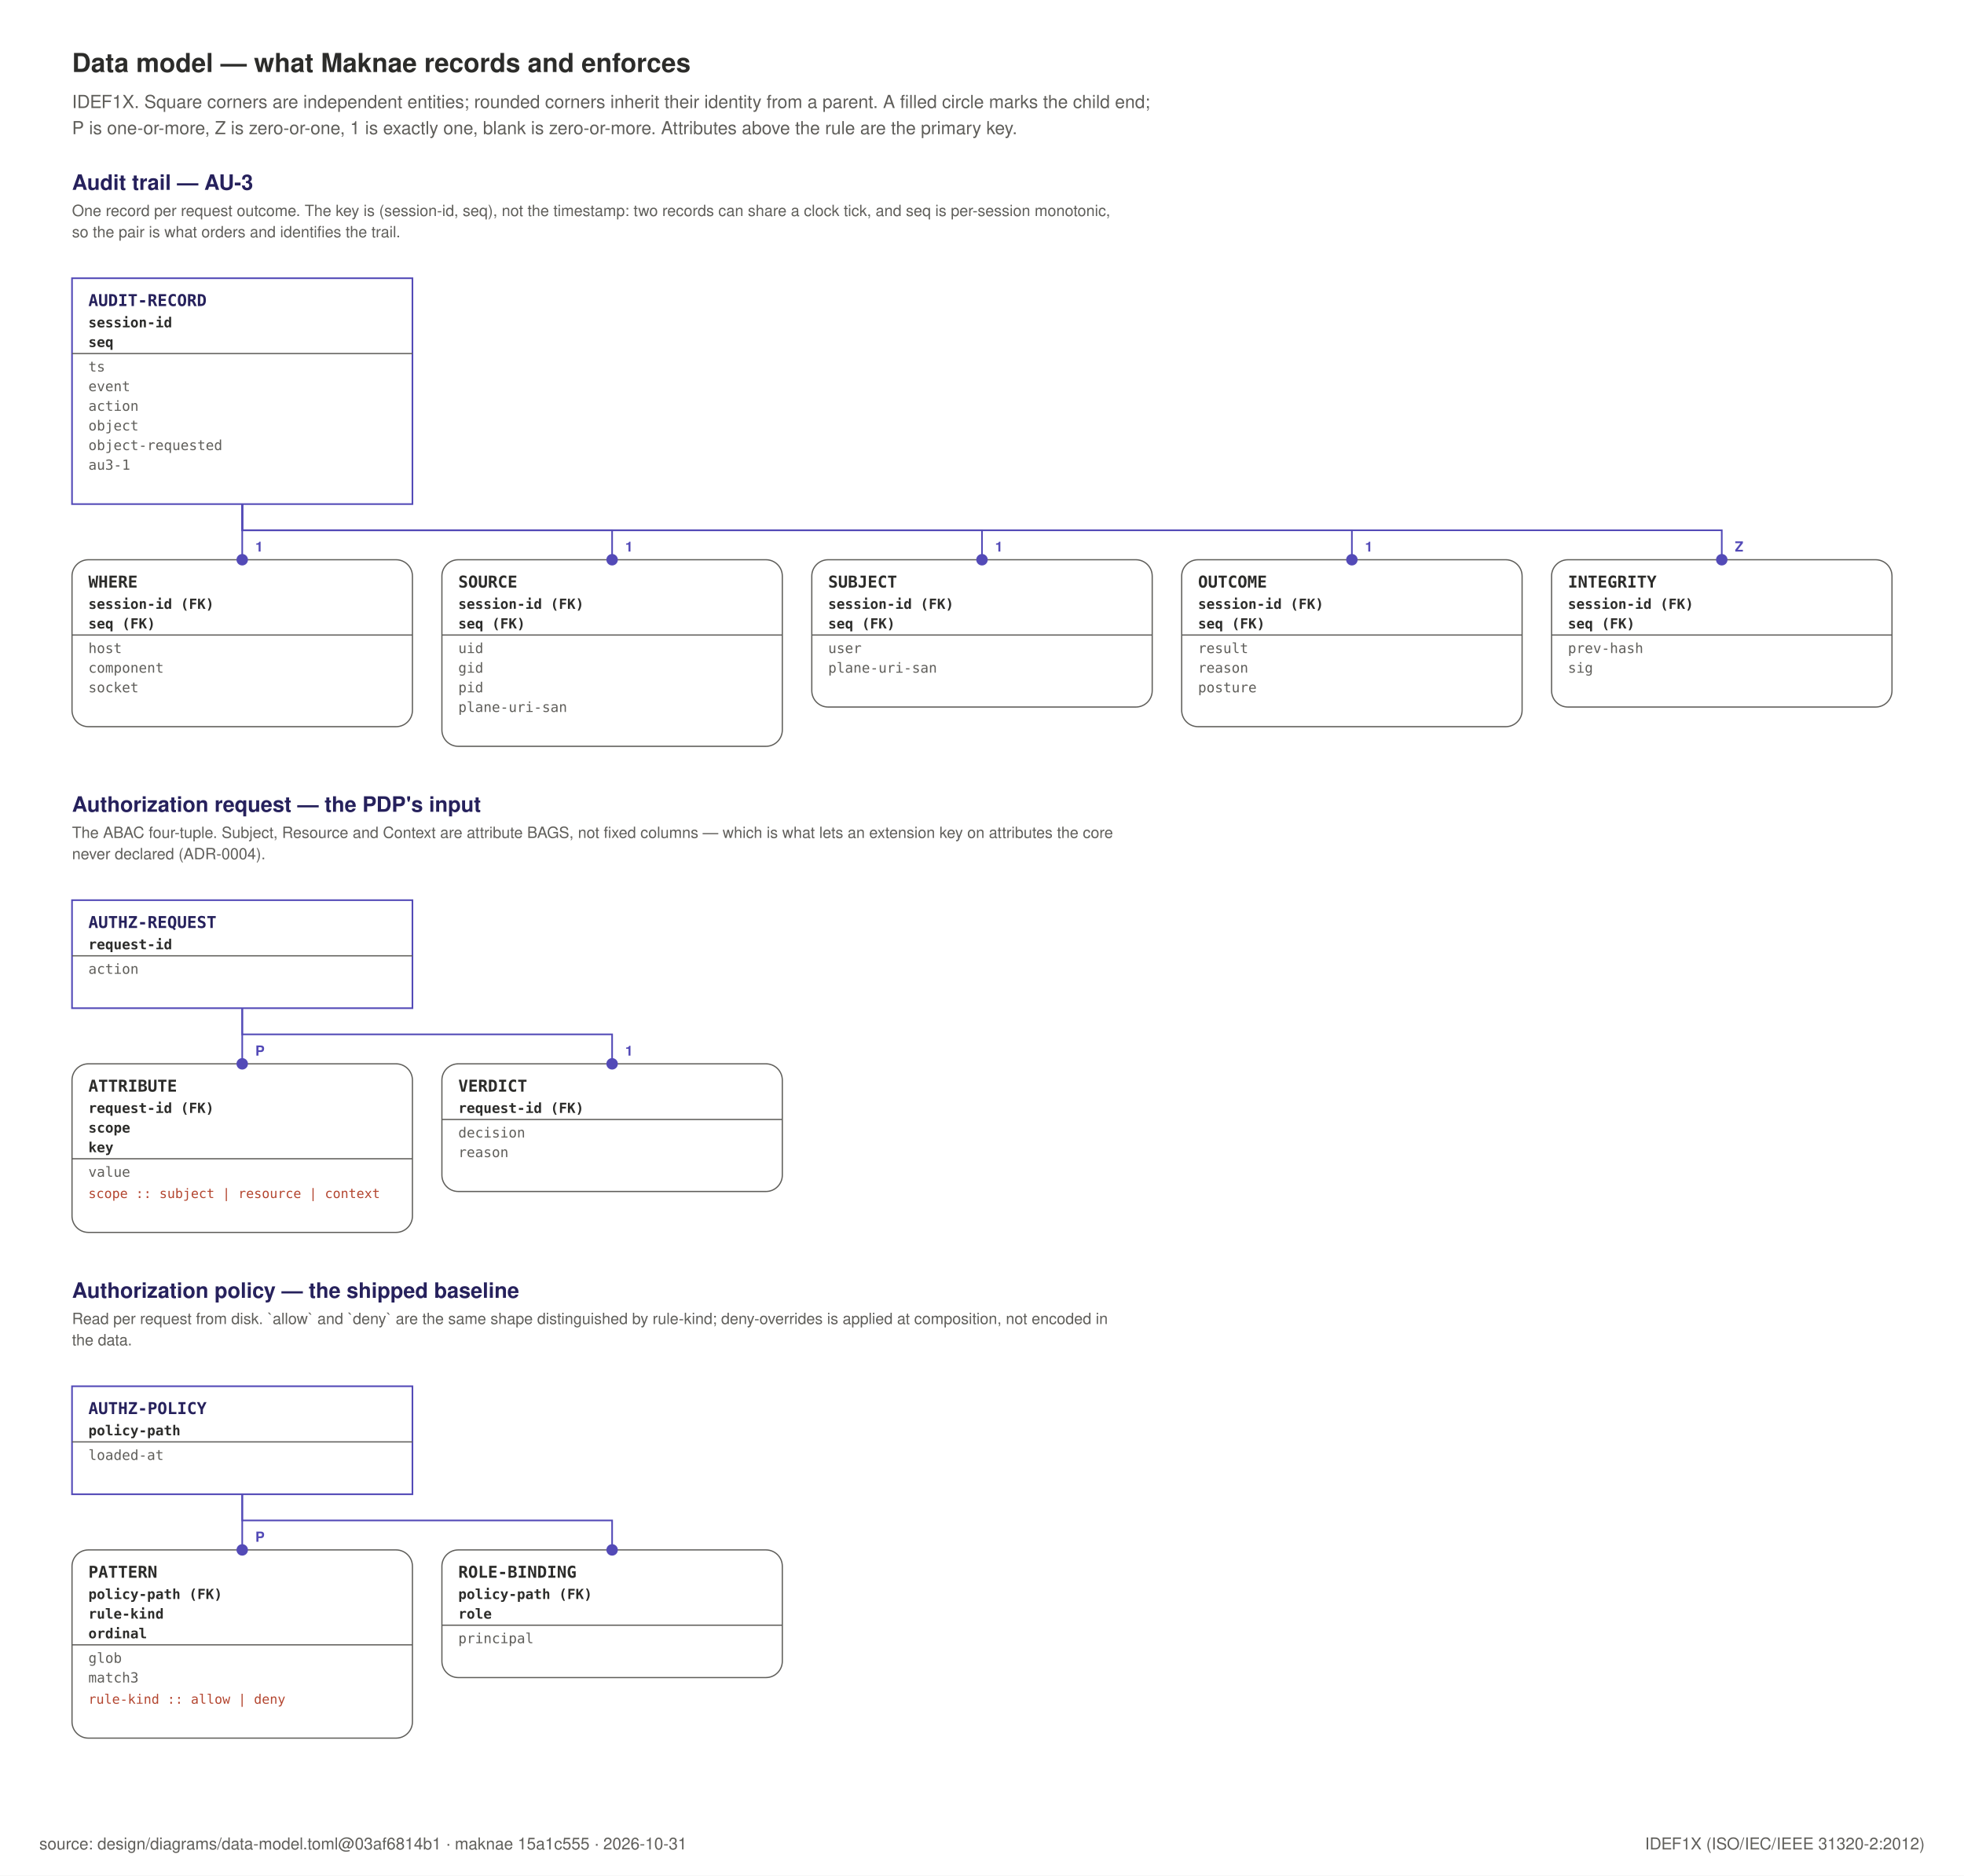
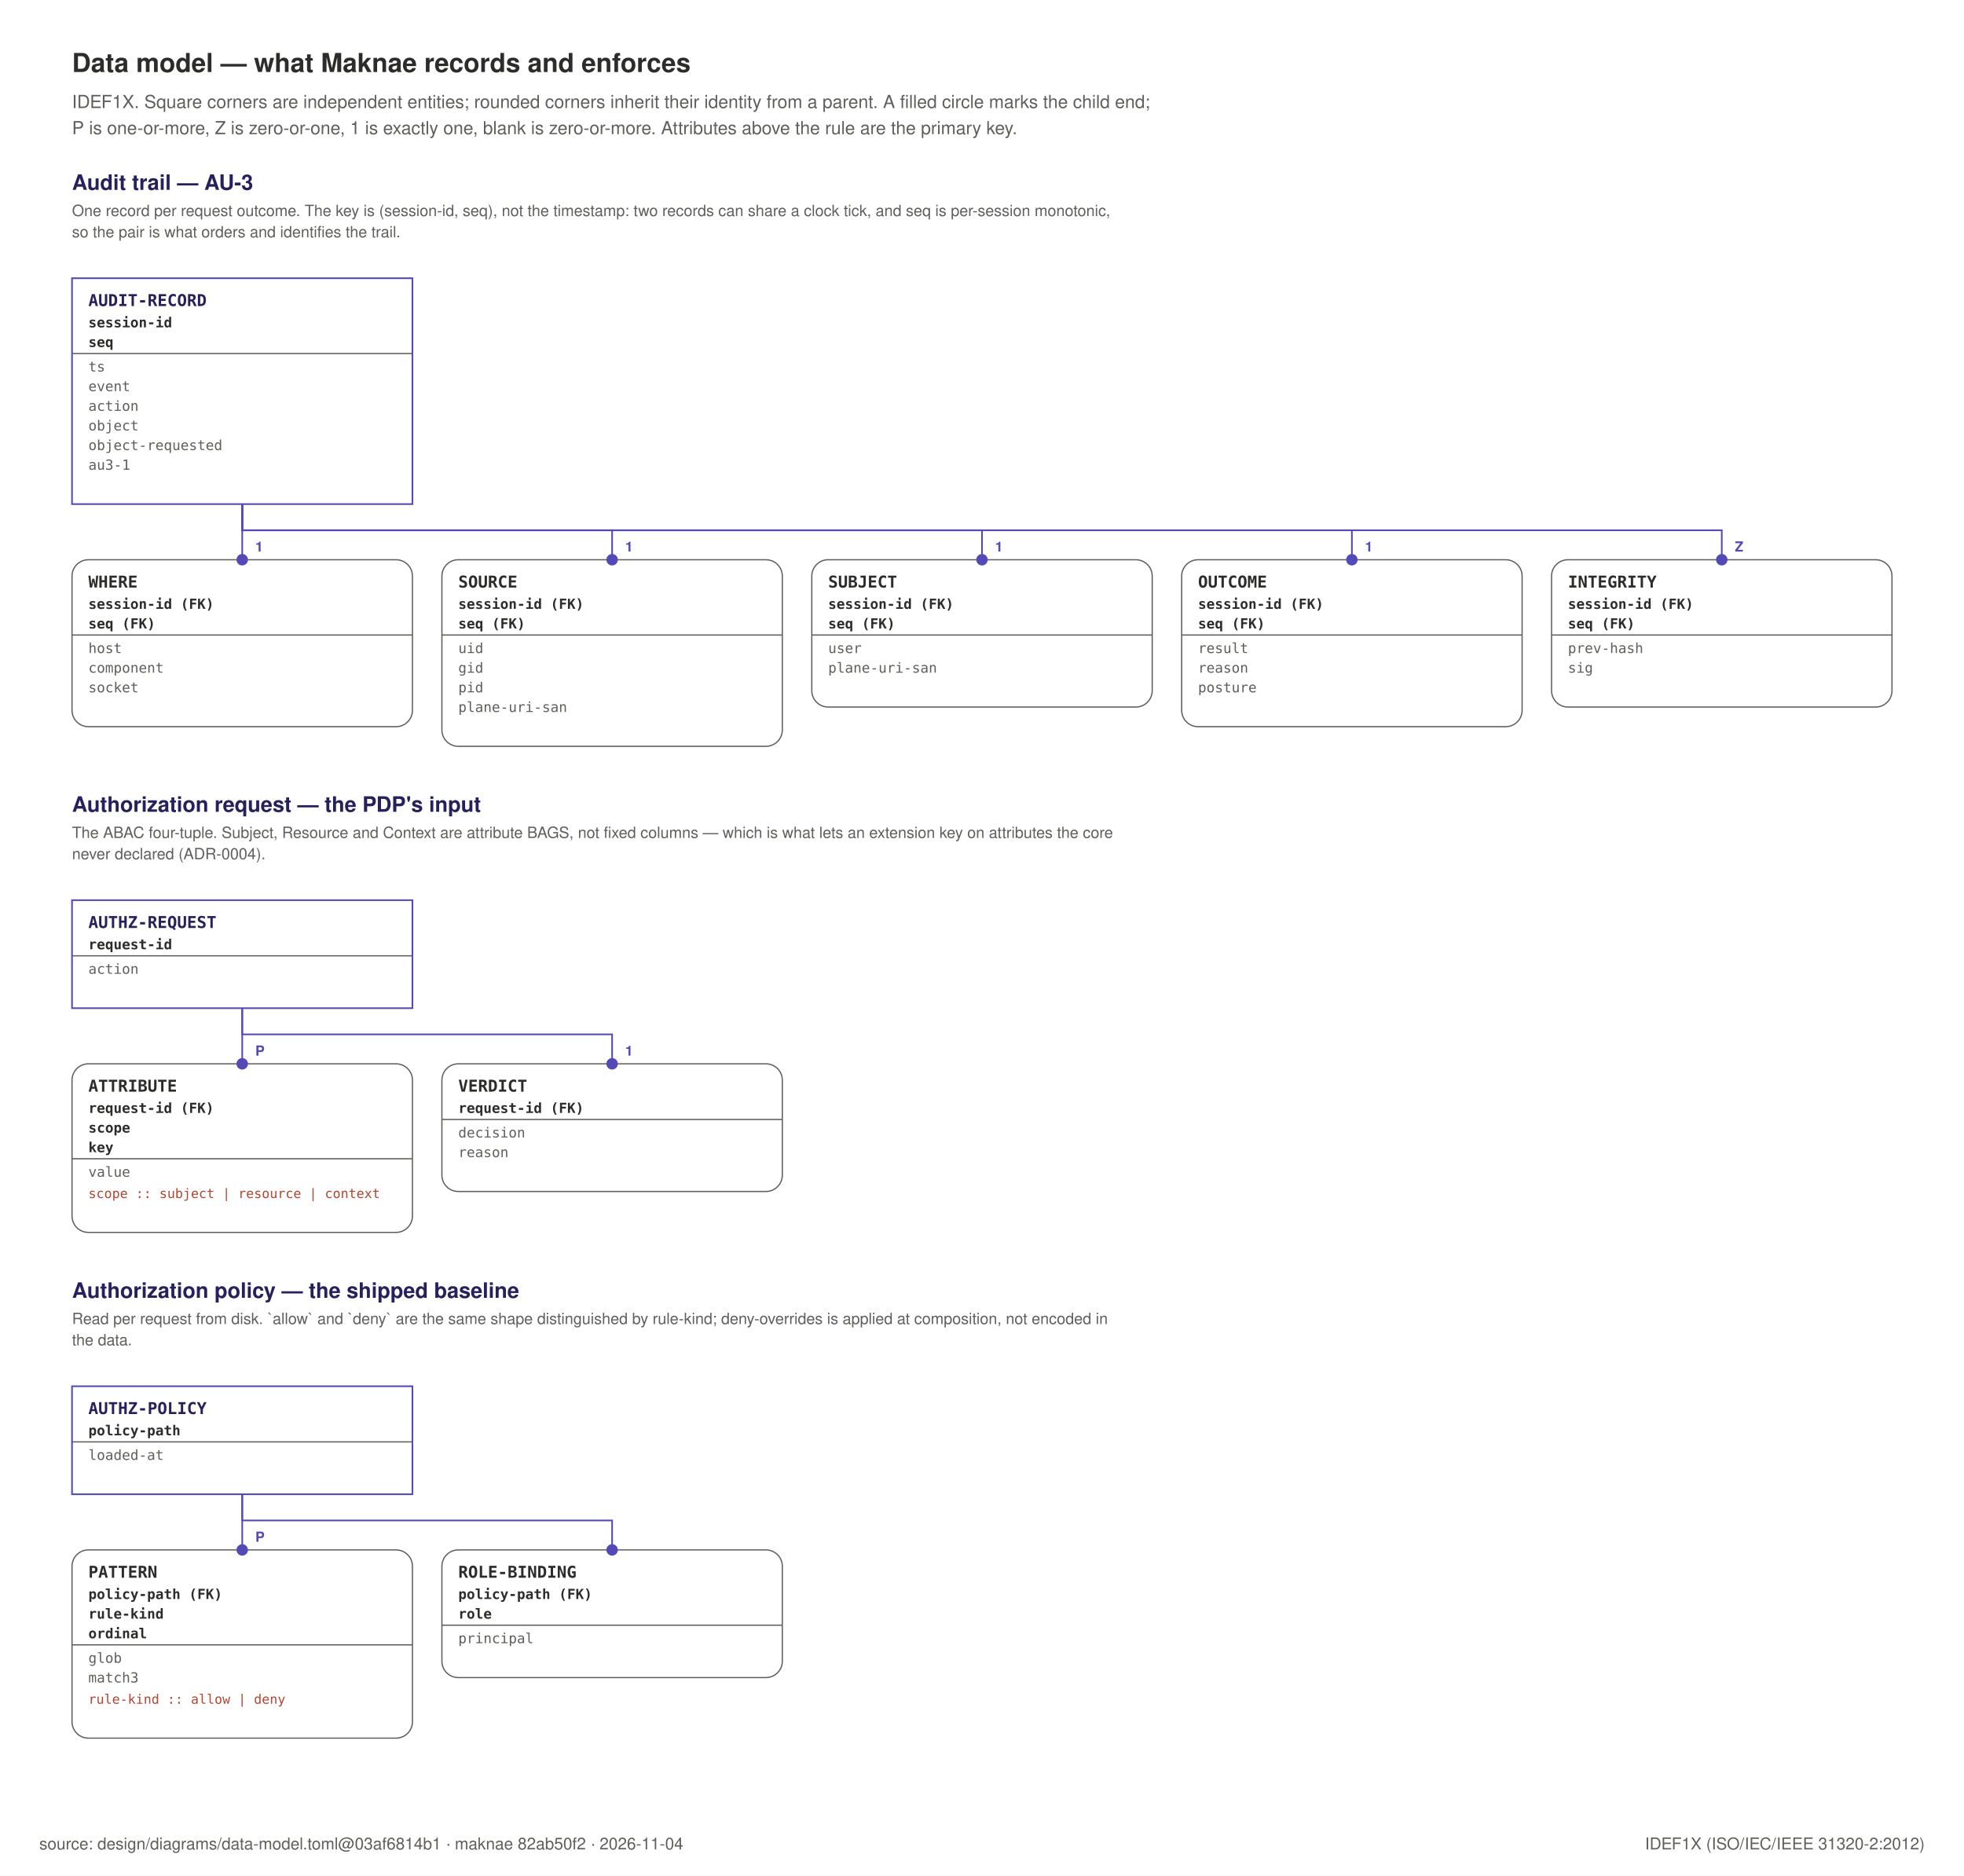
<svg xmlns="http://www.w3.org/2000/svg" width="1200" height="1146" viewBox="0 0 1200 1146" role="img">
  <rect x="0" y="0" width="1200" height="1146" fill="#FFFFFF" />
  <text x="44" y="44" text-anchor="start" font-family="Helvetica, Arial, sans-serif" font-size="16" font-weight="600" fill="#2C2C2A">Data model — what Maknae records and enforces</text>
  <text x="44" y="66" text-anchor="start" font-family="Helvetica, Arial, sans-serif" font-size="11" font-weight="400" fill="#5F5E5A">IDEF1X. Square corners are independent entities; rounded corners inherit their identity from a parent. A filled circle marks the child end;</text>
  <text x="44" y="82" text-anchor="start" font-family="Helvetica, Arial, sans-serif" font-size="11" font-weight="400" fill="#5F5E5A">P is one-or-more, Z is zero-or-one, 1 is exactly one, blank is zero-or-more. Attributes above the rule are the primary key.</text>
  <text x="44" y="116" text-anchor="start" font-family="Helvetica, Arial, sans-serif" font-size="13" font-weight="600" fill="#26215C">Audit trail — AU-3</text>
  <text x="44" y="132" text-anchor="start" font-family="Helvetica, Arial, sans-serif" font-size="9.5" font-weight="400" fill="#5F5E5A">One record per request outcome. The key is (session-id, seq), not the timestamp: two records can share a clock tick, and seq is per-session monotonic,</text>
  <text x="44" y="145" text-anchor="start" font-family="Helvetica, Arial, sans-serif" font-size="9.5" font-weight="400" fill="#5F5E5A">so the pair is what orders and identifies the trail.</text>
  <rect x="44" y="170" width="208" height="138" rx="0" fill="#FFFFFF" stroke="#534AB7" stroke-width="1" />
  <text x="54" y="187" text-anchor="start" font-family="ui-monospace, SFMono-Regular, Menlo, monospace" font-size="10" font-weight="700" fill="#26215C">AUDIT-RECORD</text>
  <text x="54" y="200" text-anchor="start" font-family="ui-monospace, SFMono-Regular, Menlo, monospace" font-size="8.5" font-weight="600" fill="#2C2C2A">session-id</text>
  <text x="54" y="212" text-anchor="start" font-family="ui-monospace, SFMono-Regular, Menlo, monospace" font-size="8.5" font-weight="600" fill="#2C2C2A">seq</text>
  <line x1="44" y1="216" x2="252" y2="216" stroke="#5F5E5A" stroke-width="0.75" />
  <text x="54" y="227" text-anchor="start" font-family="ui-monospace, SFMono-Regular, Menlo, monospace" font-size="8.5" font-weight="400" fill="#5F5E5A">ts</text>
  <text x="54" y="239" text-anchor="start" font-family="ui-monospace, SFMono-Regular, Menlo, monospace" font-size="8.5" font-weight="400" fill="#5F5E5A">event</text>
  <text x="54" y="251" text-anchor="start" font-family="ui-monospace, SFMono-Regular, Menlo, monospace" font-size="8.5" font-weight="400" fill="#5F5E5A">action</text>
  <text x="54" y="263" text-anchor="start" font-family="ui-monospace, SFMono-Regular, Menlo, monospace" font-size="8.5" font-weight="400" fill="#5F5E5A">object</text>
  <text x="54" y="275" text-anchor="start" font-family="ui-monospace, SFMono-Regular, Menlo, monospace" font-size="8.5" font-weight="400" fill="#5F5E5A">object-requested</text>
  <text x="54" y="287" text-anchor="start" font-family="ui-monospace, SFMono-Regular, Menlo, monospace" font-size="8.5" font-weight="400" fill="#5F5E5A">au3-1</text>
  <rect x="44" y="342" width="208" height="102" rx="10" fill="#FFFFFF" stroke="#5F5E5A" stroke-width="0.75" />
  <text x="54" y="359" text-anchor="start" font-family="ui-monospace, SFMono-Regular, Menlo, monospace" font-size="10" font-weight="700" fill="#2C2C2A">WHERE</text>
  <text x="54" y="372" text-anchor="start" font-family="ui-monospace, SFMono-Regular, Menlo, monospace" font-size="8.5" font-weight="600" fill="#2C2C2A">session-id (FK)</text>
  <text x="54" y="384" text-anchor="start" font-family="ui-monospace, SFMono-Regular, Menlo, monospace" font-size="8.5" font-weight="600" fill="#2C2C2A">seq (FK)</text>
  <line x1="44" y1="388" x2="252" y2="388" stroke="#5F5E5A" stroke-width="0.75" />
  <text x="54" y="399" text-anchor="start" font-family="ui-monospace, SFMono-Regular, Menlo, monospace" font-size="8.5" font-weight="400" fill="#5F5E5A">host</text>
  <text x="54" y="411" text-anchor="start" font-family="ui-monospace, SFMono-Regular, Menlo, monospace" font-size="8.5" font-weight="400" fill="#5F5E5A">component</text>
  <text x="54" y="423" text-anchor="start" font-family="ui-monospace, SFMono-Regular, Menlo, monospace" font-size="8.5" font-weight="400" fill="#5F5E5A">socket</text>
  <rect x="270" y="342" width="208" height="114" rx="10" fill="#FFFFFF" stroke="#5F5E5A" stroke-width="0.75" />
  <text x="280" y="359" text-anchor="start" font-family="ui-monospace, SFMono-Regular, Menlo, monospace" font-size="10" font-weight="700" fill="#2C2C2A">SOURCE</text>
  <text x="280" y="372" text-anchor="start" font-family="ui-monospace, SFMono-Regular, Menlo, monospace" font-size="8.5" font-weight="600" fill="#2C2C2A">session-id (FK)</text>
  <text x="280" y="384" text-anchor="start" font-family="ui-monospace, SFMono-Regular, Menlo, monospace" font-size="8.5" font-weight="600" fill="#2C2C2A">seq (FK)</text>
  <line x1="270" y1="388" x2="478" y2="388" stroke="#5F5E5A" stroke-width="0.75" />
  <text x="280" y="399" text-anchor="start" font-family="ui-monospace, SFMono-Regular, Menlo, monospace" font-size="8.5" font-weight="400" fill="#5F5E5A">uid</text>
  <text x="280" y="411" text-anchor="start" font-family="ui-monospace, SFMono-Regular, Menlo, monospace" font-size="8.5" font-weight="400" fill="#5F5E5A">gid</text>
  <text x="280" y="423" text-anchor="start" font-family="ui-monospace, SFMono-Regular, Menlo, monospace" font-size="8.5" font-weight="400" fill="#5F5E5A">pid</text>
  <text x="280" y="435" text-anchor="start" font-family="ui-monospace, SFMono-Regular, Menlo, monospace" font-size="8.5" font-weight="400" fill="#5F5E5A">plane-uri-san</text>
  <rect x="496" y="342" width="208" height="90" rx="10" fill="#FFFFFF" stroke="#5F5E5A" stroke-width="0.75" />
  <text x="506" y="359" text-anchor="start" font-family="ui-monospace, SFMono-Regular, Menlo, monospace" font-size="10" font-weight="700" fill="#2C2C2A">SUBJECT</text>
  <text x="506" y="372" text-anchor="start" font-family="ui-monospace, SFMono-Regular, Menlo, monospace" font-size="8.5" font-weight="600" fill="#2C2C2A">session-id (FK)</text>
  <text x="506" y="384" text-anchor="start" font-family="ui-monospace, SFMono-Regular, Menlo, monospace" font-size="8.5" font-weight="600" fill="#2C2C2A">seq (FK)</text>
  <line x1="496" y1="388" x2="704" y2="388" stroke="#5F5E5A" stroke-width="0.75" />
  <text x="506" y="399" text-anchor="start" font-family="ui-monospace, SFMono-Regular, Menlo, monospace" font-size="8.5" font-weight="400" fill="#5F5E5A">user</text>
  <text x="506" y="411" text-anchor="start" font-family="ui-monospace, SFMono-Regular, Menlo, monospace" font-size="8.5" font-weight="400" fill="#5F5E5A">plane-uri-san</text>
  <rect x="722" y="342" width="208" height="102" rx="10" fill="#FFFFFF" stroke="#5F5E5A" stroke-width="0.75" />
  <text x="732" y="359" text-anchor="start" font-family="ui-monospace, SFMono-Regular, Menlo, monospace" font-size="10" font-weight="700" fill="#2C2C2A">OUTCOME</text>
  <text x="732" y="372" text-anchor="start" font-family="ui-monospace, SFMono-Regular, Menlo, monospace" font-size="8.5" font-weight="600" fill="#2C2C2A">session-id (FK)</text>
  <text x="732" y="384" text-anchor="start" font-family="ui-monospace, SFMono-Regular, Menlo, monospace" font-size="8.5" font-weight="600" fill="#2C2C2A">seq (FK)</text>
  <line x1="722" y1="388" x2="930" y2="388" stroke="#5F5E5A" stroke-width="0.75" />
  <text x="732" y="399" text-anchor="start" font-family="ui-monospace, SFMono-Regular, Menlo, monospace" font-size="8.5" font-weight="400" fill="#5F5E5A">result</text>
  <text x="732" y="411" text-anchor="start" font-family="ui-monospace, SFMono-Regular, Menlo, monospace" font-size="8.5" font-weight="400" fill="#5F5E5A">reason</text>
  <text x="732" y="423" text-anchor="start" font-family="ui-monospace, SFMono-Regular, Menlo, monospace" font-size="8.5" font-weight="400" fill="#5F5E5A">posture</text>
  <rect x="948" y="342" width="208" height="90" rx="10" fill="#FFFFFF" stroke="#5F5E5A" stroke-width="0.75" />
  <text x="958" y="359" text-anchor="start" font-family="ui-monospace, SFMono-Regular, Menlo, monospace" font-size="10" font-weight="700" fill="#2C2C2A">INTEGRITY</text>
  <text x="958" y="372" text-anchor="start" font-family="ui-monospace, SFMono-Regular, Menlo, monospace" font-size="8.5" font-weight="600" fill="#2C2C2A">session-id (FK)</text>
  <text x="958" y="384" text-anchor="start" font-family="ui-monospace, SFMono-Regular, Menlo, monospace" font-size="8.5" font-weight="600" fill="#2C2C2A">seq (FK)</text>
  <line x1="948" y1="388" x2="1156" y2="388" stroke="#5F5E5A" stroke-width="0.75" />
  <text x="958" y="399" text-anchor="start" font-family="ui-monospace, SFMono-Regular, Menlo, monospace" font-size="8.5" font-weight="400" fill="#5F5E5A">prev-hash</text>
  <text x="958" y="411" text-anchor="start" font-family="ui-monospace, SFMono-Regular, Menlo, monospace" font-size="8.5" font-weight="400" fill="#5F5E5A">sig</text>
  <text x="44" y="496" text-anchor="start" font-family="Helvetica, Arial, sans-serif" font-size="13" font-weight="600" fill="#26215C">Authorization request — the PDP's input</text>
  <text x="44" y="512" text-anchor="start" font-family="Helvetica, Arial, sans-serif" font-size="9.5" font-weight="400" fill="#5F5E5A">The ABAC four-tuple. Subject, Resource and Context are attribute BAGS, not fixed columns — which is what lets an extension key on attributes the core</text>
  <text x="44" y="525" text-anchor="start" font-family="Helvetica, Arial, sans-serif" font-size="9.5" font-weight="400" fill="#5F5E5A">never declared (ADR-0004).</text>
  <rect x="44" y="550" width="208" height="66" rx="0" fill="#FFFFFF" stroke="#534AB7" stroke-width="1" />
  <text x="54" y="567" text-anchor="start" font-family="ui-monospace, SFMono-Regular, Menlo, monospace" font-size="10" font-weight="700" fill="#26215C">AUTHZ-REQUEST</text>
  <text x="54" y="580" text-anchor="start" font-family="ui-monospace, SFMono-Regular, Menlo, monospace" font-size="8.5" font-weight="600" fill="#2C2C2A">request-id</text>
  <line x1="44" y1="584" x2="252" y2="584" stroke="#5F5E5A" stroke-width="0.75" />
  <text x="54" y="595" text-anchor="start" font-family="ui-monospace, SFMono-Regular, Menlo, monospace" font-size="8.5" font-weight="400" fill="#5F5E5A">action</text>
  <rect x="44" y="650" width="208" height="103" rx="10" fill="#FFFFFF" stroke="#5F5E5A" stroke-width="0.75" />
  <text x="54" y="667" text-anchor="start" font-family="ui-monospace, SFMono-Regular, Menlo, monospace" font-size="10" font-weight="700" fill="#2C2C2A">ATTRIBUTE</text>
  <text x="54" y="680" text-anchor="start" font-family="ui-monospace, SFMono-Regular, Menlo, monospace" font-size="8.5" font-weight="600" fill="#2C2C2A">request-id (FK)</text>
  <text x="54" y="692" text-anchor="start" font-family="ui-monospace, SFMono-Regular, Menlo, monospace" font-size="8.5" font-weight="600" fill="#2C2C2A">scope</text>
  <text x="54" y="704" text-anchor="start" font-family="ui-monospace, SFMono-Regular, Menlo, monospace" font-size="8.5" font-weight="600" fill="#2C2C2A">key</text>
  <line x1="44" y1="708" x2="252" y2="708" stroke="#5F5E5A" stroke-width="0.75" />
  <text x="54" y="719" text-anchor="start" font-family="ui-monospace, SFMono-Regular, Menlo, monospace" font-size="8.5" font-weight="400" fill="#5F5E5A">value</text>
  <text x="54" y="732" text-anchor="start" font-family="ui-monospace, SFMono-Regular, Menlo, monospace" font-size="8" font-weight="400" fill="#B3452F">scope :: subject | resource | context</text>
  <rect x="270" y="650" width="208" height="78" rx="10" fill="#FFFFFF" stroke="#5F5E5A" stroke-width="0.75" />
  <text x="280" y="667" text-anchor="start" font-family="ui-monospace, SFMono-Regular, Menlo, monospace" font-size="10" font-weight="700" fill="#2C2C2A">VERDICT</text>
  <text x="280" y="680" text-anchor="start" font-family="ui-monospace, SFMono-Regular, Menlo, monospace" font-size="8.5" font-weight="600" fill="#2C2C2A">request-id (FK)</text>
  <line x1="270" y1="684" x2="478" y2="684" stroke="#5F5E5A" stroke-width="0.75" />
  <text x="280" y="695" text-anchor="start" font-family="ui-monospace, SFMono-Regular, Menlo, monospace" font-size="8.5" font-weight="400" fill="#5F5E5A">decision</text>
  <text x="280" y="707" text-anchor="start" font-family="ui-monospace, SFMono-Regular, Menlo, monospace" font-size="8.5" font-weight="400" fill="#5F5E5A">reason</text>
  <text x="44" y="793" text-anchor="start" font-family="Helvetica, Arial, sans-serif" font-size="13" font-weight="600" fill="#26215C">Authorization policy — the shipped baseline</text>
  <text x="44" y="809" text-anchor="start" font-family="Helvetica, Arial, sans-serif" font-size="9.5" font-weight="400" fill="#5F5E5A">Read per request from disk. `allow` and `deny` are the same shape distinguished by rule-kind; deny-overrides is applied at composition, not encoded in</text>
  <text x="44" y="822" text-anchor="start" font-family="Helvetica, Arial, sans-serif" font-size="9.5" font-weight="400" fill="#5F5E5A">the data.</text>
  <rect x="44" y="847" width="208" height="66" rx="0" fill="#FFFFFF" stroke="#534AB7" stroke-width="1" />
  <text x="54" y="864" text-anchor="start" font-family="ui-monospace, SFMono-Regular, Menlo, monospace" font-size="10" font-weight="700" fill="#26215C">AUTHZ-POLICY</text>
  <text x="54" y="877" text-anchor="start" font-family="ui-monospace, SFMono-Regular, Menlo, monospace" font-size="8.5" font-weight="600" fill="#2C2C2A">policy-path</text>
  <line x1="44" y1="881" x2="252" y2="881" stroke="#5F5E5A" stroke-width="0.75" />
  <text x="54" y="892" text-anchor="start" font-family="ui-monospace, SFMono-Regular, Menlo, monospace" font-size="8.5" font-weight="400" fill="#5F5E5A">loaded-at</text>
  <rect x="44" y="947" width="208" height="115" rx="10" fill="#FFFFFF" stroke="#5F5E5A" stroke-width="0.75" />
  <text x="54" y="964" text-anchor="start" font-family="ui-monospace, SFMono-Regular, Menlo, monospace" font-size="10" font-weight="700" fill="#2C2C2A">PATTERN</text>
  <text x="54" y="977" text-anchor="start" font-family="ui-monospace, SFMono-Regular, Menlo, monospace" font-size="8.5" font-weight="600" fill="#2C2C2A">policy-path (FK)</text>
  <text x="54" y="989" text-anchor="start" font-family="ui-monospace, SFMono-Regular, Menlo, monospace" font-size="8.5" font-weight="600" fill="#2C2C2A">rule-kind</text>
  <text x="54" y="1001" text-anchor="start" font-family="ui-monospace, SFMono-Regular, Menlo, monospace" font-size="8.5" font-weight="600" fill="#2C2C2A">ordinal</text>
  <line x1="44" y1="1005" x2="252" y2="1005" stroke="#5F5E5A" stroke-width="0.75" />
  <text x="54" y="1016" text-anchor="start" font-family="ui-monospace, SFMono-Regular, Menlo, monospace" font-size="8.5" font-weight="400" fill="#5F5E5A">glob</text>
  <text x="54" y="1028" text-anchor="start" font-family="ui-monospace, SFMono-Regular, Menlo, monospace" font-size="8.5" font-weight="400" fill="#5F5E5A">match3</text>
  <text x="54" y="1041" text-anchor="start" font-family="ui-monospace, SFMono-Regular, Menlo, monospace" font-size="8" font-weight="400" fill="#B3452F">rule-kind :: allow | deny</text>
  <rect x="270" y="947" width="208" height="78" rx="10" fill="#FFFFFF" stroke="#5F5E5A" stroke-width="0.75" />
  <text x="280" y="964" text-anchor="start" font-family="ui-monospace, SFMono-Regular, Menlo, monospace" font-size="10" font-weight="700" fill="#2C2C2A">ROLE-BINDING</text>
  <text x="280" y="977" text-anchor="start" font-family="ui-monospace, SFMono-Regular, Menlo, monospace" font-size="8.5" font-weight="600" fill="#2C2C2A">policy-path (FK)</text>
  <text x="280" y="989" text-anchor="start" font-family="ui-monospace, SFMono-Regular, Menlo, monospace" font-size="8.5" font-weight="600" fill="#2C2C2A">role</text>
  <line x1="270" y1="993" x2="478" y2="993" stroke="#5F5E5A" stroke-width="0.75" />
  <text x="280" y="1004" text-anchor="start" font-family="ui-monospace, SFMono-Regular, Menlo, monospace" font-size="8.5" font-weight="400" fill="#5F5E5A">principal</text>
  <path d="M 148.0 308 V 324 H 148.0 V 342" fill="none" stroke="#534AB7" stroke-width="1" />
  <circle cx="148.0" cy="342" r="3.5" fill="#534AB7" />
  <text x="156.0" y="337" text-anchor="start" font-family="Helvetica, Arial, sans-serif" font-size="8.5" font-weight="700" fill="#534AB7">1</text>
  <path d="M 148.0 308 V 324 H 374.0 V 342" fill="none" stroke="#534AB7" stroke-width="1" />
  <circle cx="374.0" cy="342" r="3.5" fill="#534AB7" />
  <text x="382.0" y="337" text-anchor="start" font-family="Helvetica, Arial, sans-serif" font-size="8.5" font-weight="700" fill="#534AB7">1</text>
  <path d="M 148.0 308 V 324 H 600.0 V 342" fill="none" stroke="#534AB7" stroke-width="1" />
  <circle cx="600.0" cy="342" r="3.5" fill="#534AB7" />
  <text x="608.0" y="337" text-anchor="start" font-family="Helvetica, Arial, sans-serif" font-size="8.5" font-weight="700" fill="#534AB7">1</text>
  <path d="M 148.0 308 V 324 H 826.0 V 342" fill="none" stroke="#534AB7" stroke-width="1" />
  <circle cx="826.0" cy="342" r="3.5" fill="#534AB7" />
  <text x="834.0" y="337" text-anchor="start" font-family="Helvetica, Arial, sans-serif" font-size="8.5" font-weight="700" fill="#534AB7">1</text>
  <path d="M 148.0 308 V 324 H 1052.0 V 342" fill="none" stroke="#534AB7" stroke-width="1" />
  <circle cx="1052.0" cy="342" r="3.5" fill="#534AB7" />
  <text x="1060.0" y="337" text-anchor="start" font-family="Helvetica, Arial, sans-serif" font-size="8.5" font-weight="700" fill="#534AB7">Z</text>
  <path d="M 148.0 616 V 632 H 148.0 V 650" fill="none" stroke="#534AB7" stroke-width="1" />
  <circle cx="148.0" cy="650" r="3.5" fill="#534AB7" />
  <text x="156.0" y="645" text-anchor="start" font-family="Helvetica, Arial, sans-serif" font-size="8.5" font-weight="700" fill="#534AB7">P</text>
  <path d="M 148.0 616 V 632 H 374.0 V 650" fill="none" stroke="#534AB7" stroke-width="1" />
  <circle cx="374.0" cy="650" r="3.5" fill="#534AB7" />
  <text x="382.0" y="645" text-anchor="start" font-family="Helvetica, Arial, sans-serif" font-size="8.5" font-weight="700" fill="#534AB7">1</text>
  <path d="M 148.0 913 V 929 H 148.0 V 947" fill="none" stroke="#534AB7" stroke-width="1" />
  <circle cx="148.0" cy="947" r="3.5" fill="#534AB7" />
  <text x="156.0" y="942" text-anchor="start" font-family="Helvetica, Arial, sans-serif" font-size="8.5" font-weight="700" fill="#534AB7">P</text>
  <path d="M 148.0 913 V 929 H 374.0 V 947" fill="none" stroke="#534AB7" stroke-width="1" />
  <circle cx="374.0" cy="947" r="3.5" fill="#534AB7" />
-   <text x="24" y="1130" text-anchor="start" font-family="Helvetica, Arial, sans-serif" font-size="10" font-weight="400" fill="#5F5E5A">source: design/diagrams/data-model.toml@03af6814b1 · maknae 15a1c555 · 2026-10-31</text>
+   <text x="24" y="1130" text-anchor="start" font-family="Helvetica, Arial, sans-serif" font-size="10" font-weight="400" fill="#5F5E5A">source: design/diagrams/data-model.toml@03af6814b1 · maknae 82ab50f2 · 2026-11-04</text>
  <text x="1176" y="1130" text-anchor="end" font-family="Helvetica, Arial, sans-serif" font-size="10" font-weight="400" fill="#5F5E5A">IDEF1X (ISO/IEC/IEEE 31320-2:2012)</text>
</svg>
